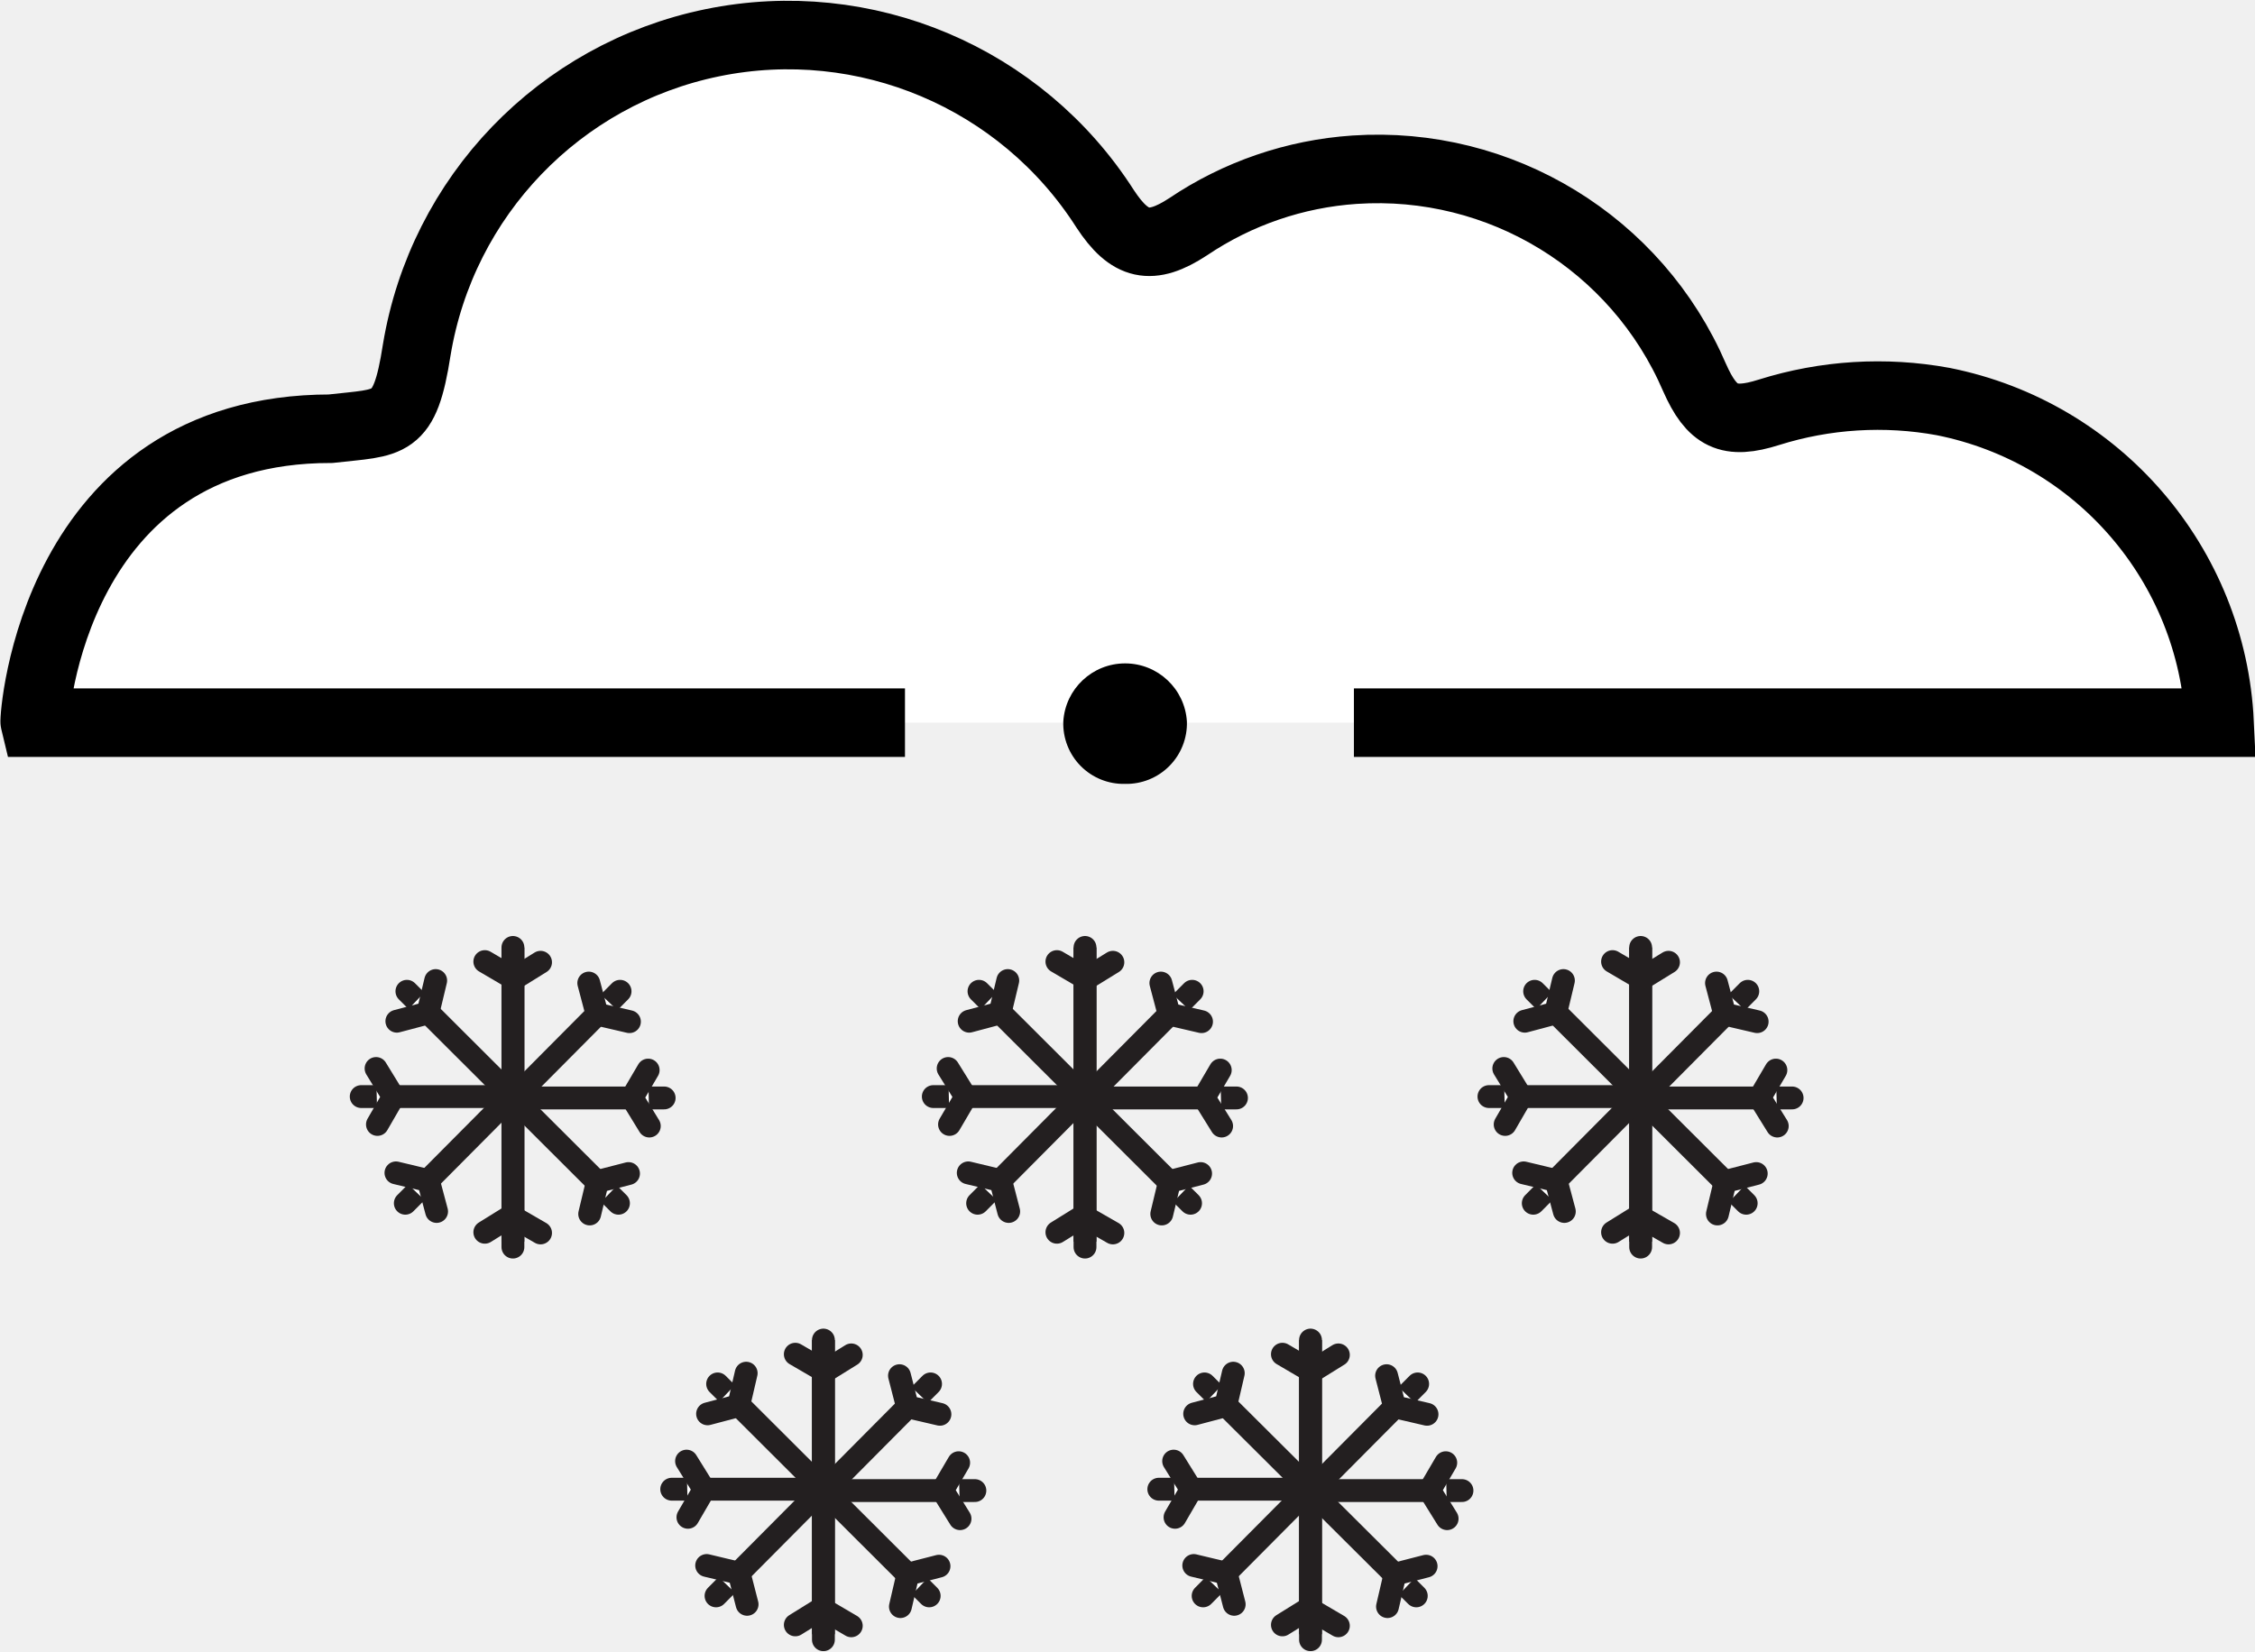
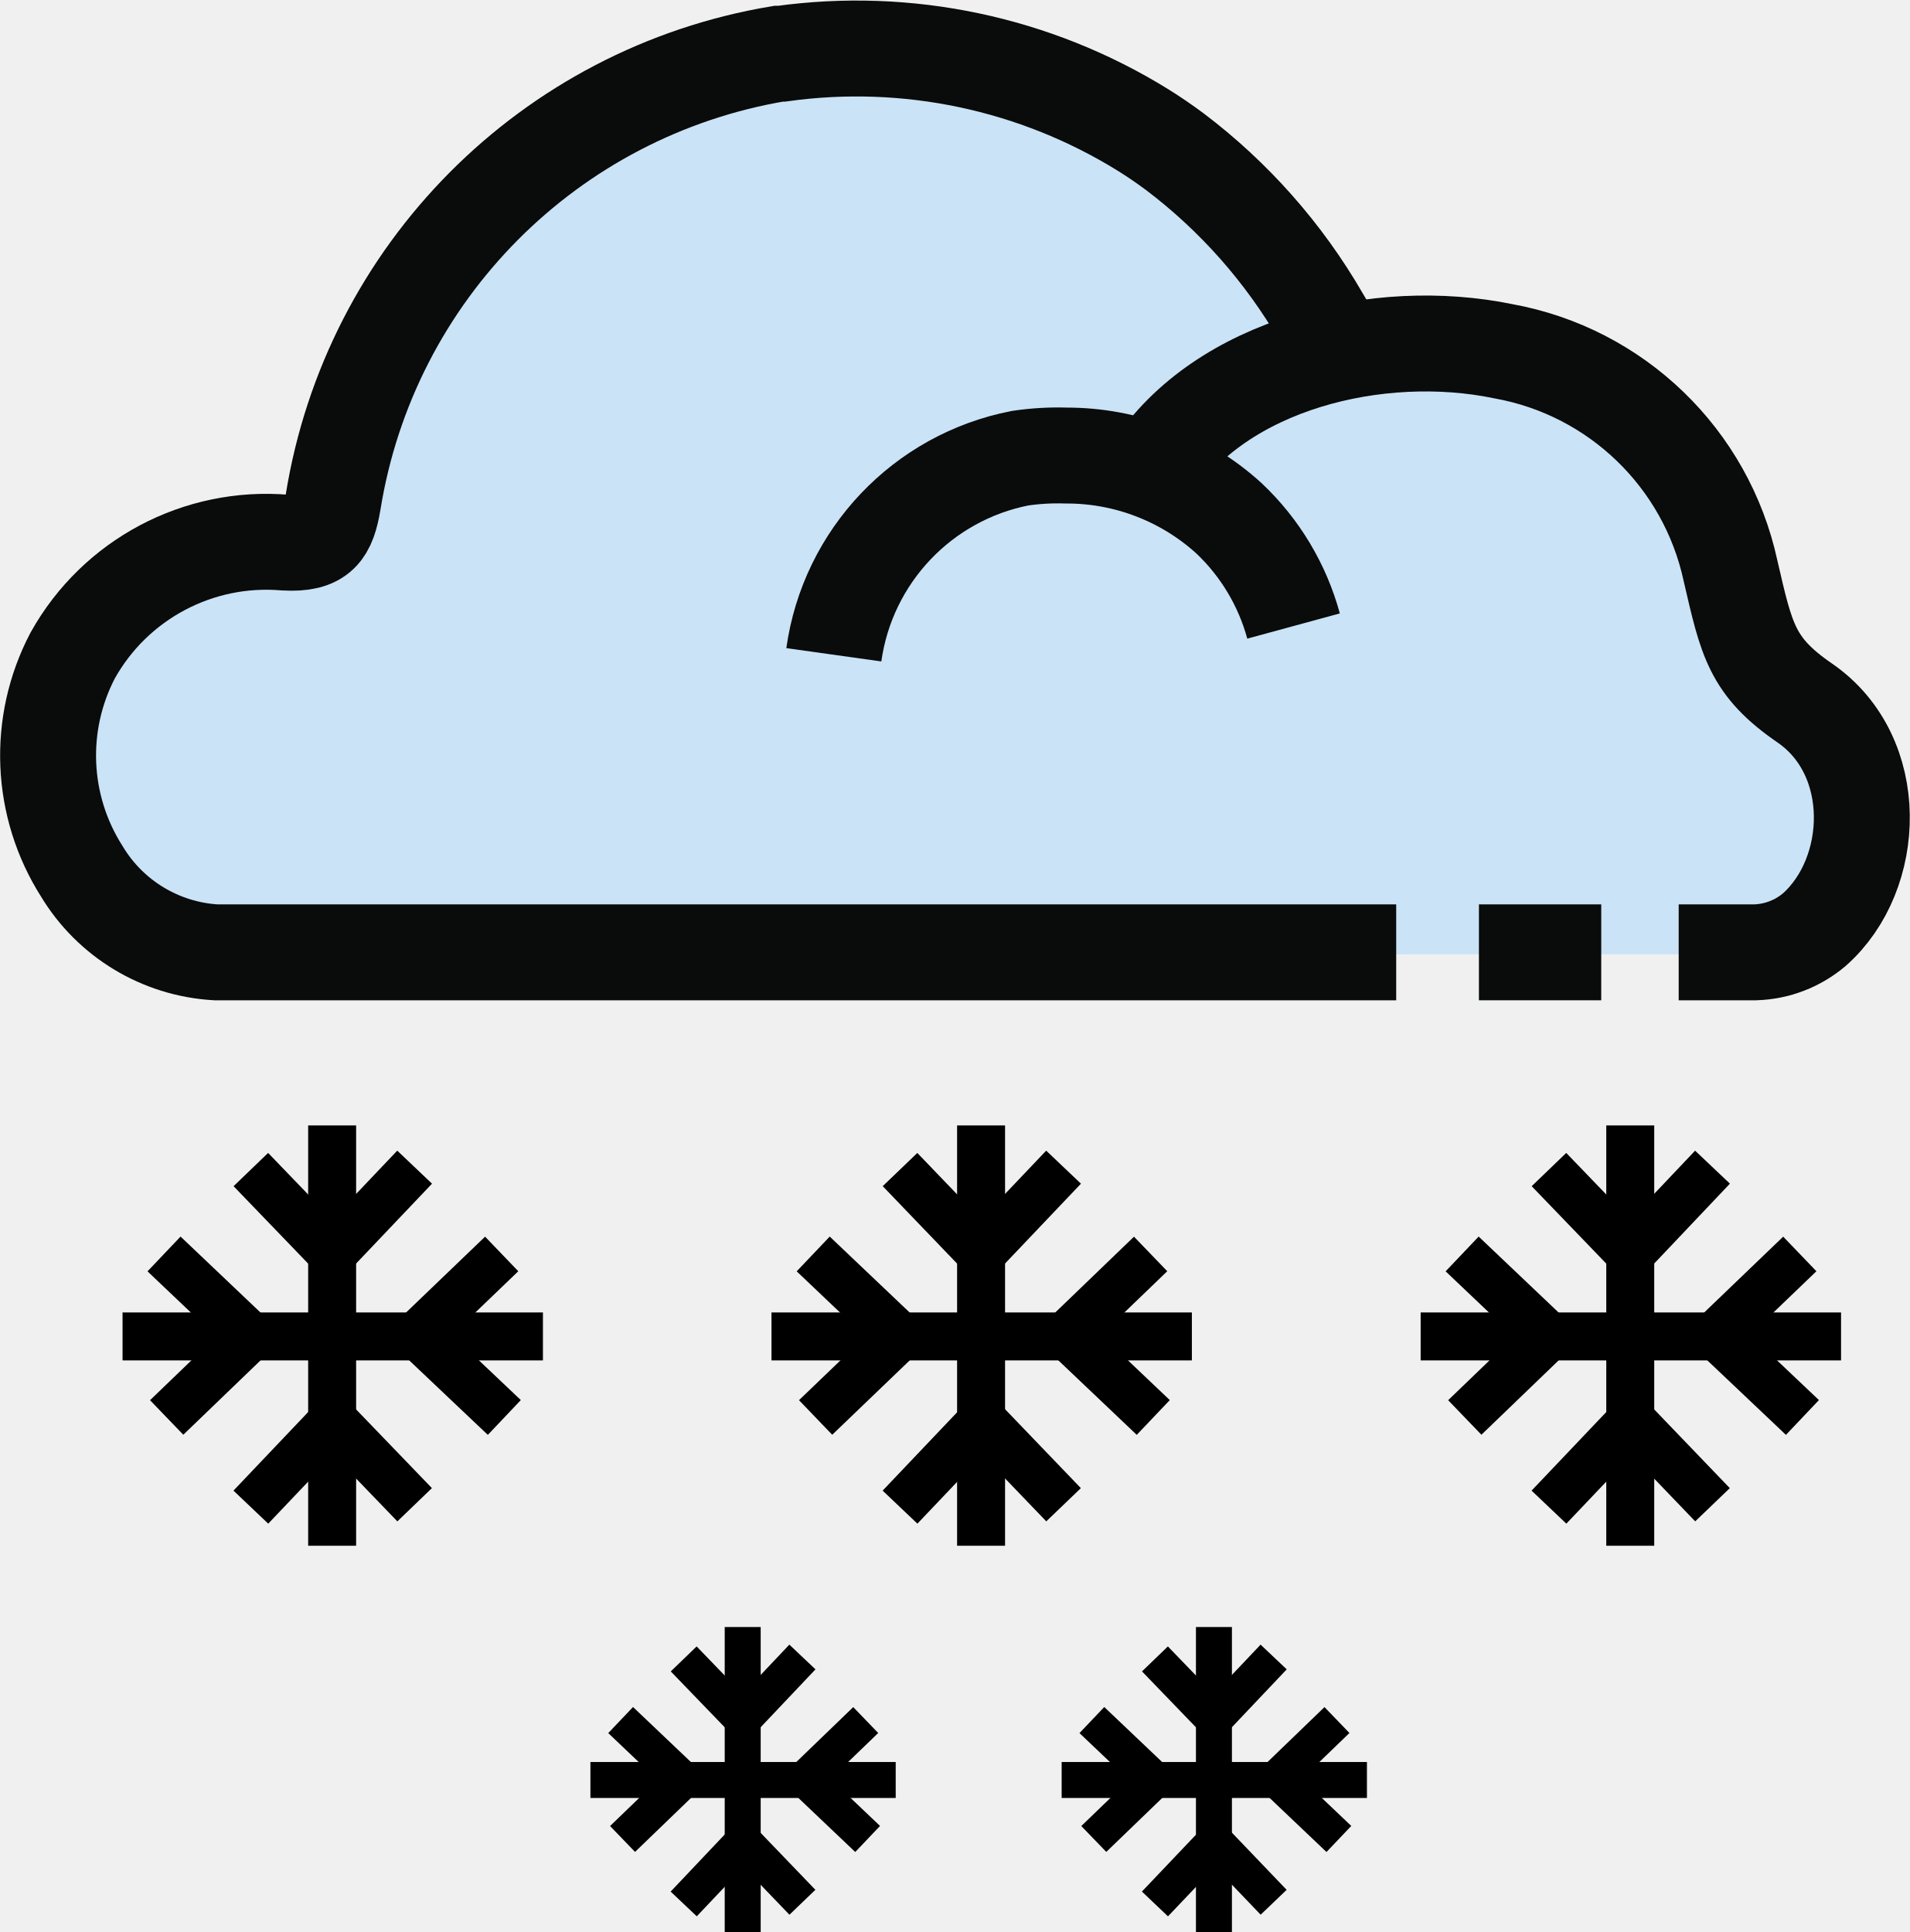
- <svg xmlns="http://www.w3.org/2000/svg" viewBox="0 0 98.7 72.29">
+ <svg xmlns="http://www.w3.org/2000/svg" viewBox="0 0 79.62 80.58">
  <defs>
-     <style>.cls-1,.cls-2,.cls-3{fill:#fff;stroke-miterlimit:10;}.cls-1,.cls-2{stroke:#231f20;}.cls-1{stroke-linecap:round;}.cls-3{stroke:#000;stroke-width:3px;}</style>
+     <style>.cls-1{fill:#cae3f6;}.cls-2,.cls-3,.cls-4{fill:none;stroke-miterlimit:10;}.cls-2,.cls-3{stroke:#000;}.cls-2{stroke-width:1.5px;}.cls-3{stroke-width:2px;}.cls-4{stroke:#0a0b0b;stroke-width:4px;}</style>
  </defs>
  <g id="Layer_2" data-name="Layer 2">
    <g id="Layer_1-2" data-name="Layer 1">
-       <line class="cls-1" x1="47.46" y1="42.9" x2="48.71" y2="42.13" />
-       <line class="cls-1" x1="48.71" y1="53.98" x2="47.49" y2="53.28" />
-       <line class="cls-1" x1="47.49" y1="48.07" x2="52.11" y2="52.68" />
-       <polyline class="cls-1" points="52.55 51.38 51.19 51.73 50.85 53.15" />
-       <line class="cls-1" x1="52.18" y1="43.4" x2="47.47" y2="48.14" />
-       <polyline class="cls-1" points="50.81 43.04 51.17 44.4 52.59 44.73" />
-       <line class="cls-1" x1="54.12" y1="48.07" x2="47.49" y2="48.07" />
-       <polyline class="cls-1" points="53.41 46.85 52.7 48.06 53.47 49.3" />
-       <line class="cls-2" x1="47.49" y1="54.36" x2="47.49" y2="41.48" />
-       <line class="cls-1" x1="47.49" y1="54.6" x2="47.49" y2="41.48" />
-       <line class="cls-1" x1="47.5" y1="53.18" x2="46.26" y2="53.95" />
-       <line class="cls-1" x1="46.26" y1="42.1" x2="47.47" y2="42.81" />
-       <line class="cls-1" x1="47.47" y1="48.01" x2="42.85" y2="43.4" />
-       <polyline class="cls-1" points="42.42 44.71 43.77 44.35 44.11 42.93" />
-       <line class="cls-1" x1="42.79" y1="52.68" x2="47.5" y2="47.94" />
-       <polyline class="cls-1" points="44.15 53.04 43.8 51.69 42.38 51.35" />
-       <line class="cls-1" x1="40.85" y1="48.01" x2="47.47" y2="48.01" />
-       <polyline class="cls-1" points="41.56 49.23 42.27 48.02 41.5 46.78" />
-       <line class="cls-1" x1="22.42" y1="42.9" x2="23.66" y2="42.13" />
-       <line class="cls-1" x1="23.66" y1="53.98" x2="22.45" y2="53.28" />
-       <line class="cls-1" x1="22.45" y1="48.07" x2="27.07" y2="52.68" />
-       <polyline class="cls-1" points="27.51 51.38 26.15 51.73 25.81 53.15" />
-       <line class="cls-1" x1="27.14" y1="43.4" x2="22.43" y2="48.14" />
-       <polyline class="cls-1" points="25.77 43.04 26.13 44.4 27.55 44.73" />
-       <line class="cls-1" x1="29.07" y1="48.07" x2="22.45" y2="48.07" />
-       <polyline class="cls-1" points="28.37 46.85 27.66 48.06 28.42 49.3" />
-       <line class="cls-2" x1="22.45" y1="54.36" x2="22.45" y2="41.48" />
-       <line class="cls-1" x1="22.45" y1="54.6" x2="22.45" y2="41.48" />
-       <line class="cls-1" x1="22.46" y1="53.18" x2="21.22" y2="53.95" />
-       <line class="cls-1" x1="21.22" y1="42.1" x2="22.43" y2="42.81" />
-       <line class="cls-1" x1="22.43" y1="48.01" x2="17.81" y2="43.4" />
-       <polyline class="cls-1" points="17.37 44.71 18.73 44.35 19.07 42.93" />
-       <line class="cls-1" x1="17.74" y1="52.68" x2="22.45" y2="47.94" />
-       <polyline class="cls-1" points="19.11 53.04 18.75 51.69 17.33 51.35" />
-       <line class="cls-1" x1="15.81" y1="48.01" x2="22.43" y2="48.01" />
-       <polyline class="cls-1" points="16.52 49.23 17.22 48.02 16.46 46.78" />
-       <line class="cls-1" x1="71.78" y1="42.9" x2="73.03" y2="42.13" />
-       <line class="cls-1" x1="73.03" y1="53.98" x2="71.81" y2="53.28" />
-       <line class="cls-1" x1="71.81" y1="48.07" x2="76.43" y2="52.68" />
-       <polyline class="cls-1" points="76.87 51.38 75.51 51.73 75.17 53.15" />
-       <line class="cls-1" x1="76.5" y1="43.4" x2="71.79" y2="48.14" />
-       <polyline class="cls-1" points="75.13 43.04 75.49 44.4 76.91 44.73" />
-       <line class="cls-1" x1="78.44" y1="48.07" x2="71.81" y2="48.07" />
-       <polyline class="cls-1" points="77.73 46.85 77.02 48.06 77.79 49.3" />
-       <line class="cls-2" x1="71.81" y1="54.36" x2="71.81" y2="41.48" />
-       <line class="cls-1" x1="71.81" y1="54.6" x2="71.81" y2="41.48" />
-       <line class="cls-1" x1="71.82" y1="53.18" x2="70.58" y2="53.95" />
-       <line class="cls-1" x1="70.58" y1="42.1" x2="71.79" y2="42.81" />
-       <line class="cls-1" x1="71.79" y1="48.01" x2="67.17" y2="43.4" />
-       <polyline class="cls-1" points="66.74 44.71 68.09 44.35 68.43 42.93" />
-       <line class="cls-1" x1="67.11" y1="52.68" x2="71.82" y2="47.94" />
-       <polyline class="cls-1" points="68.47 53.04 68.11 51.69 66.69 51.35" />
-       <line class="cls-1" x1="65.17" y1="48.01" x2="71.79" y2="48.01" />
-       <polyline class="cls-1" points="65.88 49.23 66.58 48.02 65.82 46.78" />
-       <line class="cls-1" x1="57.34" y1="60.09" x2="58.58" y2="59.32" />
-       <line class="cls-1" x1="58.58" y1="71.18" x2="57.37" y2="70.47" />
-       <line class="cls-1" x1="57.36" y1="65.26" x2="61.99" y2="69.87" />
-       <polyline class="cls-1" points="62.42 68.57 61.06 68.92 60.73 70.34" />
-       <line class="cls-1" x1="62.05" y1="60.59" x2="57.34" y2="65.33" />
-       <polyline class="cls-1" points="60.69 60.23 61.04 61.59 62.46 61.92" />
-       <line class="cls-1" x1="63.99" y1="65.26" x2="57.36" y2="65.26" />
-       <polyline class="cls-1" points="63.28 64.04 62.57 65.25 63.34 66.49" />
-       <line class="cls-2" x1="57.36" y1="71.55" x2="57.36" y2="58.67" />
-       <line class="cls-1" x1="57.36" y1="71.79" x2="57.36" y2="58.67" />
-       <line class="cls-1" x1="57.37" y1="70.37" x2="56.13" y2="71.14" />
-       <line class="cls-1" x1="56.13" y1="59.29" x2="57.34" y2="60" />
-       <line class="cls-1" x1="57.35" y1="65.2" x2="52.72" y2="60.59" />
-       <polyline class="cls-1" points="52.29 61.9 53.65 61.54 53.98 60.12" />
-       <line class="cls-1" x1="52.66" y1="69.87" x2="57.37" y2="65.13" />
-       <polyline class="cls-1" points="54.02 70.24 53.67 68.88 52.25 68.54" />
-       <line class="cls-1" x1="50.72" y1="65.2" x2="57.35" y2="65.2" />
-       <polyline class="cls-1" points="51.43 66.43 52.14 65.21 51.37 63.97" />
-       <line class="cls-1" x1="36.02" y1="60.09" x2="37.26" y2="59.32" />
-       <line class="cls-1" x1="37.26" y1="71.18" x2="36.05" y2="70.47" />
-       <line class="cls-1" x1="36.05" y1="65.26" x2="40.67" y2="69.87" />
-       <polyline class="cls-1" points="41.1 68.57 39.74 68.92 39.41 70.34" />
-       <line class="cls-1" x1="40.73" y1="60.59" x2="36.02" y2="65.33" />
-       <polyline class="cls-1" points="39.37 60.23 39.72 61.59 41.14 61.92" />
-       <line class="cls-1" x1="42.67" y1="65.26" x2="36.05" y2="65.26" />
-       <polyline class="cls-1" points="41.96 64.04 41.25 65.25 42.02 66.49" />
-       <line class="cls-2" x1="36.04" y1="71.55" x2="36.04" y2="58.67" />
-       <line class="cls-1" x1="36.04" y1="71.79" x2="36.04" y2="58.67" />
-       <line class="cls-1" x1="36.05" y1="70.37" x2="34.81" y2="71.14" />
-       <line class="cls-1" x1="34.81" y1="59.29" x2="36.03" y2="60" />
-       <line class="cls-1" x1="36.03" y1="65.2" x2="31.41" y2="60.59" />
-       <polyline class="cls-1" points="30.97 61.9 32.33 61.54 32.66 60.12" />
-       <line class="cls-1" x1="31.34" y1="69.87" x2="36.05" y2="65.13" />
-       <polyline class="cls-1" points="32.7 70.24 32.35 68.88 30.93 68.54" />
-       <line class="cls-1" x1="29.4" y1="65.2" x2="36.03" y2="65.2" />
-       <polyline class="cls-1" points="30.11 66.43 30.82 65.21 30.05 63.97" />
-       <path class="cls-3" d="M59.26,31.64H97.15a15.06,15.06,0,0,0-12.1-14.06,15.87,15.87,0,0,0-7.62.47c-1.76.56-2.5.2-3.26-1.52a15.1,15.1,0,0,0-14.88-9.1A14.82,14.82,0,0,0,52,9.93c-1.62,1.06-2.55.86-3.63-.79a16.47,16.47,0,0,0-30.13,6.18c-.53,3.41-1.13,3.15-3.77,3.45-12.16,0-13,12.67-12.95,12.87H39.61" />
-       <path d="M49.24,34.32a2.64,2.64,0,0,1-2.7-2.73,2.71,2.71,0,0,1,5.41,0A2.65,2.65,0,0,1,49.24,34.32Z" />
+       <path class="cls-1" d="M58.62,39.79H9.71a6.89,6.89,0,0,1-5.55-3.41,9,9,0,0,1,8.42-13.85c1.47.08,1.78-.47,2-1.71A22.62,22.62,0,0,1,33,2l.11,0a22.28,22.28,0,0,1,15,3.22,15.43,15.43,0,0,1,1.31.91,23.1,23.1,0,0,1,6.07,7l.71,1.21" />
+       <path class="cls-1" d="M35.31,27.27A9.77,9.77,0,0,1,43,19a10.75,10.75,0,0,1,1.91-.14,9.86,9.86,0,0,1,6.75,2.65A9.55,9.55,0,0,1,54.36,26" />
+       <path class="cls-1" d="M48.52,19.47c2.83-4.43,9.34-6.06,14.54-5a11.88,11.88,0,0,1,9.41,9.23c.67,2.91.88,4,3.09,5.58,3.16,2.22,2.94,7.18.38,9.52a3.92,3.92,0,0,1-2.44,1H56.58" />
+       <line class="cls-1" x1="62.05" y1="39.79" x2="67.11" y2="39.79" />
+       <polyline class="cls-2" points="48.16 79.41 50.66 76.78 53.11 79.34" />
+       <polyline class="cls-2" points="53.11 69.11 50.62 71.74 48.16 69.19" />
+       <line class="cls-2" x1="50.62" y1="67.86" x2="50.62" y2="80.58" />
+       <polyline class="cls-2" points="55.83 76.7 53.2 74.2 55.75 71.74" />
+       <polyline class="cls-2" points="45.53 71.74 48.16 74.24 45.61 76.7" />
+       <line class="cls-2" x1="44.27" y1="74.24" x2="57" y2="74.24" />
+       <polyline class="cls-2" points="28.51 79.41 31 76.78 33.46 79.34" />
+       <polyline class="cls-2" points="33.46 69.11 30.97 71.74 28.51 69.19" />
+       <line class="cls-2" x1="30.97" y1="67.86" x2="30.97" y2="80.58" />
+       <polyline class="cls-2" points="36.18 76.7 33.55 74.2 36.1 71.74" />
+       <polyline class="cls-2" points="25.88 71.74 28.51 74.24 25.96 76.7" />
+       <line class="cls-2" x1="24.62" y1="74.24" x2="37.35" y2="74.24" />
+       <polyline class="cls-3" points="64.59 62.86 68.03 59.24 71.41 62.76" />
+       <polyline class="cls-3" points="71.41 48.68 67.98 52.3 64.59 48.78" />
+       <line class="cls-3" x1="67.98" y1="46.94" x2="67.98" y2="64.47" />
+       <polyline class="cls-3" points="75.16 59.12 71.53 55.68 75.05 52.3" />
+       <polyline class="cls-3" points="60.97 52.3 64.59 55.74 61.08 59.12" />
+       <line class="cls-3" x1="59.24" y1="55.74" x2="76.77" y2="55.74" />
+       <polyline class="cls-3" points="37.53 62.86 40.97 59.24 44.35 62.76" />
+       <polyline class="cls-3" points="44.35 48.68 40.91 52.3 37.53 48.78" />
+       <line class="cls-3" x1="40.91" y1="46.94" x2="40.91" y2="64.47" />
+       <polyline class="cls-3" points="48.09 59.12 44.47 55.68 47.98 52.3" />
+       <polyline class="cls-3" points="33.91 52.3 37.53 55.74 34.01 59.12" />
+       <line class="cls-3" x1="32.17" y1="55.74" x2="49.7" y2="55.74" />
+       <polyline class="cls-3" points="10.46 62.86 13.9 59.24 17.29 62.76" />
+       <polyline class="cls-3" points="17.29 48.68 13.85 52.3 10.46 48.78" />
+       <line class="cls-3" x1="13.85" y1="46.94" x2="13.85" y2="64.47" />
+       <polyline class="cls-3" points="21.03 59.12 17.4 55.68 20.92 52.3" />
+       <polyline class="cls-3" points="6.84 52.3 10.46 55.74 6.95 59.12" />
+       <line class="cls-3" x1="5.11" y1="55.74" x2="22.64" y2="55.74" />
+       <path class="cls-4" d="M58.22,39.72H9a7,7,0,0,1-5.59-3.38,9,9,0,0,1-.38-9,9.25,9.25,0,0,1,8.86-4.71c1.48.08,1.79-.46,2-1.69A22.6,22.6,0,0,1,32.47,2.24h.12A22.69,22.69,0,0,1,47.66,5.42q.66.41,1.32.9a23.26,23.26,0,0,1,6.11,6.91l.71,1.2" />
+       <path class="cls-4" d="M34.77,27.31a9.73,9.73,0,0,1,7.77-8.2A10.79,10.79,0,0,1,44.46,19a10.05,10.05,0,0,1,6.79,2.62,9.68,9.68,0,0,1,2.69,4.49" />
+       <path class="cls-4" d="M48.06,19.57c2.85-4.38,9.4-6,14.63-4.92a11.85,11.85,0,0,1,9.47,9.15c.67,2.89.88,4,3.11,5.53,3.18,2.2,3,7.12.39,9.44a4,4,0,0,1-2.47.95H70" />
+       <line class="cls-4" x1="61.67" y1="39.72" x2="66.77" y2="39.72" />
    </g>
  </g>
</svg>
